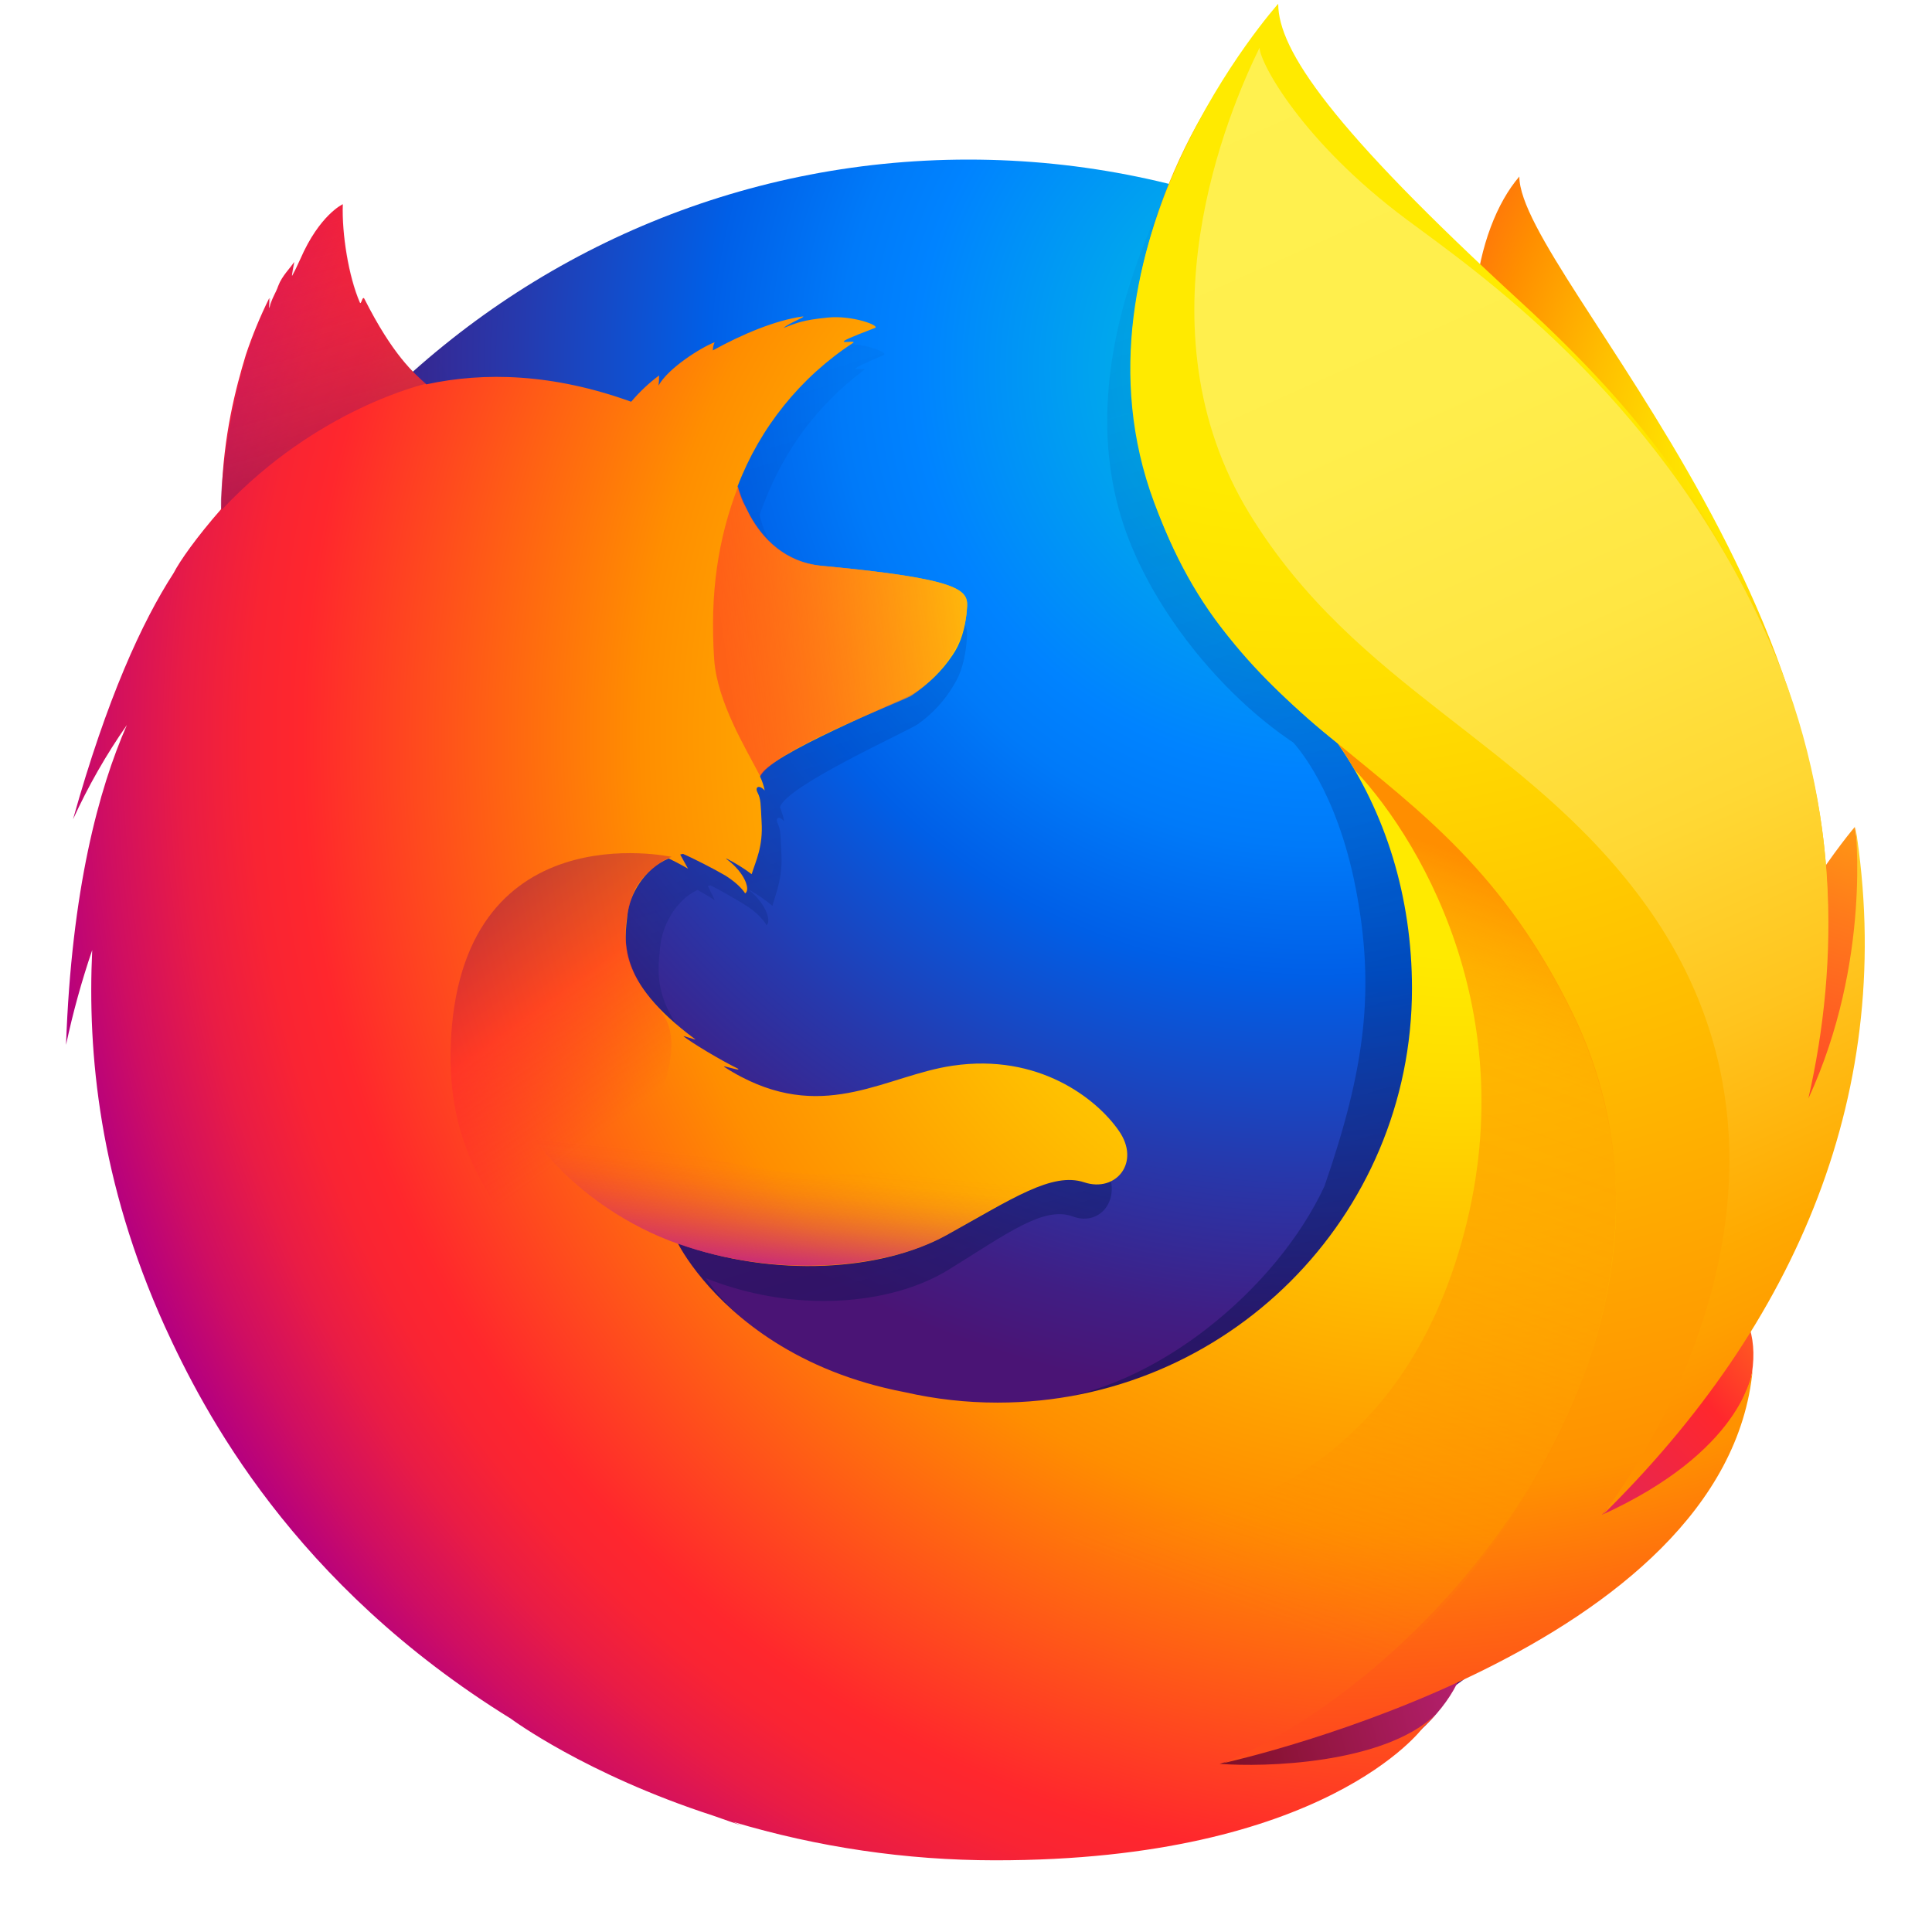
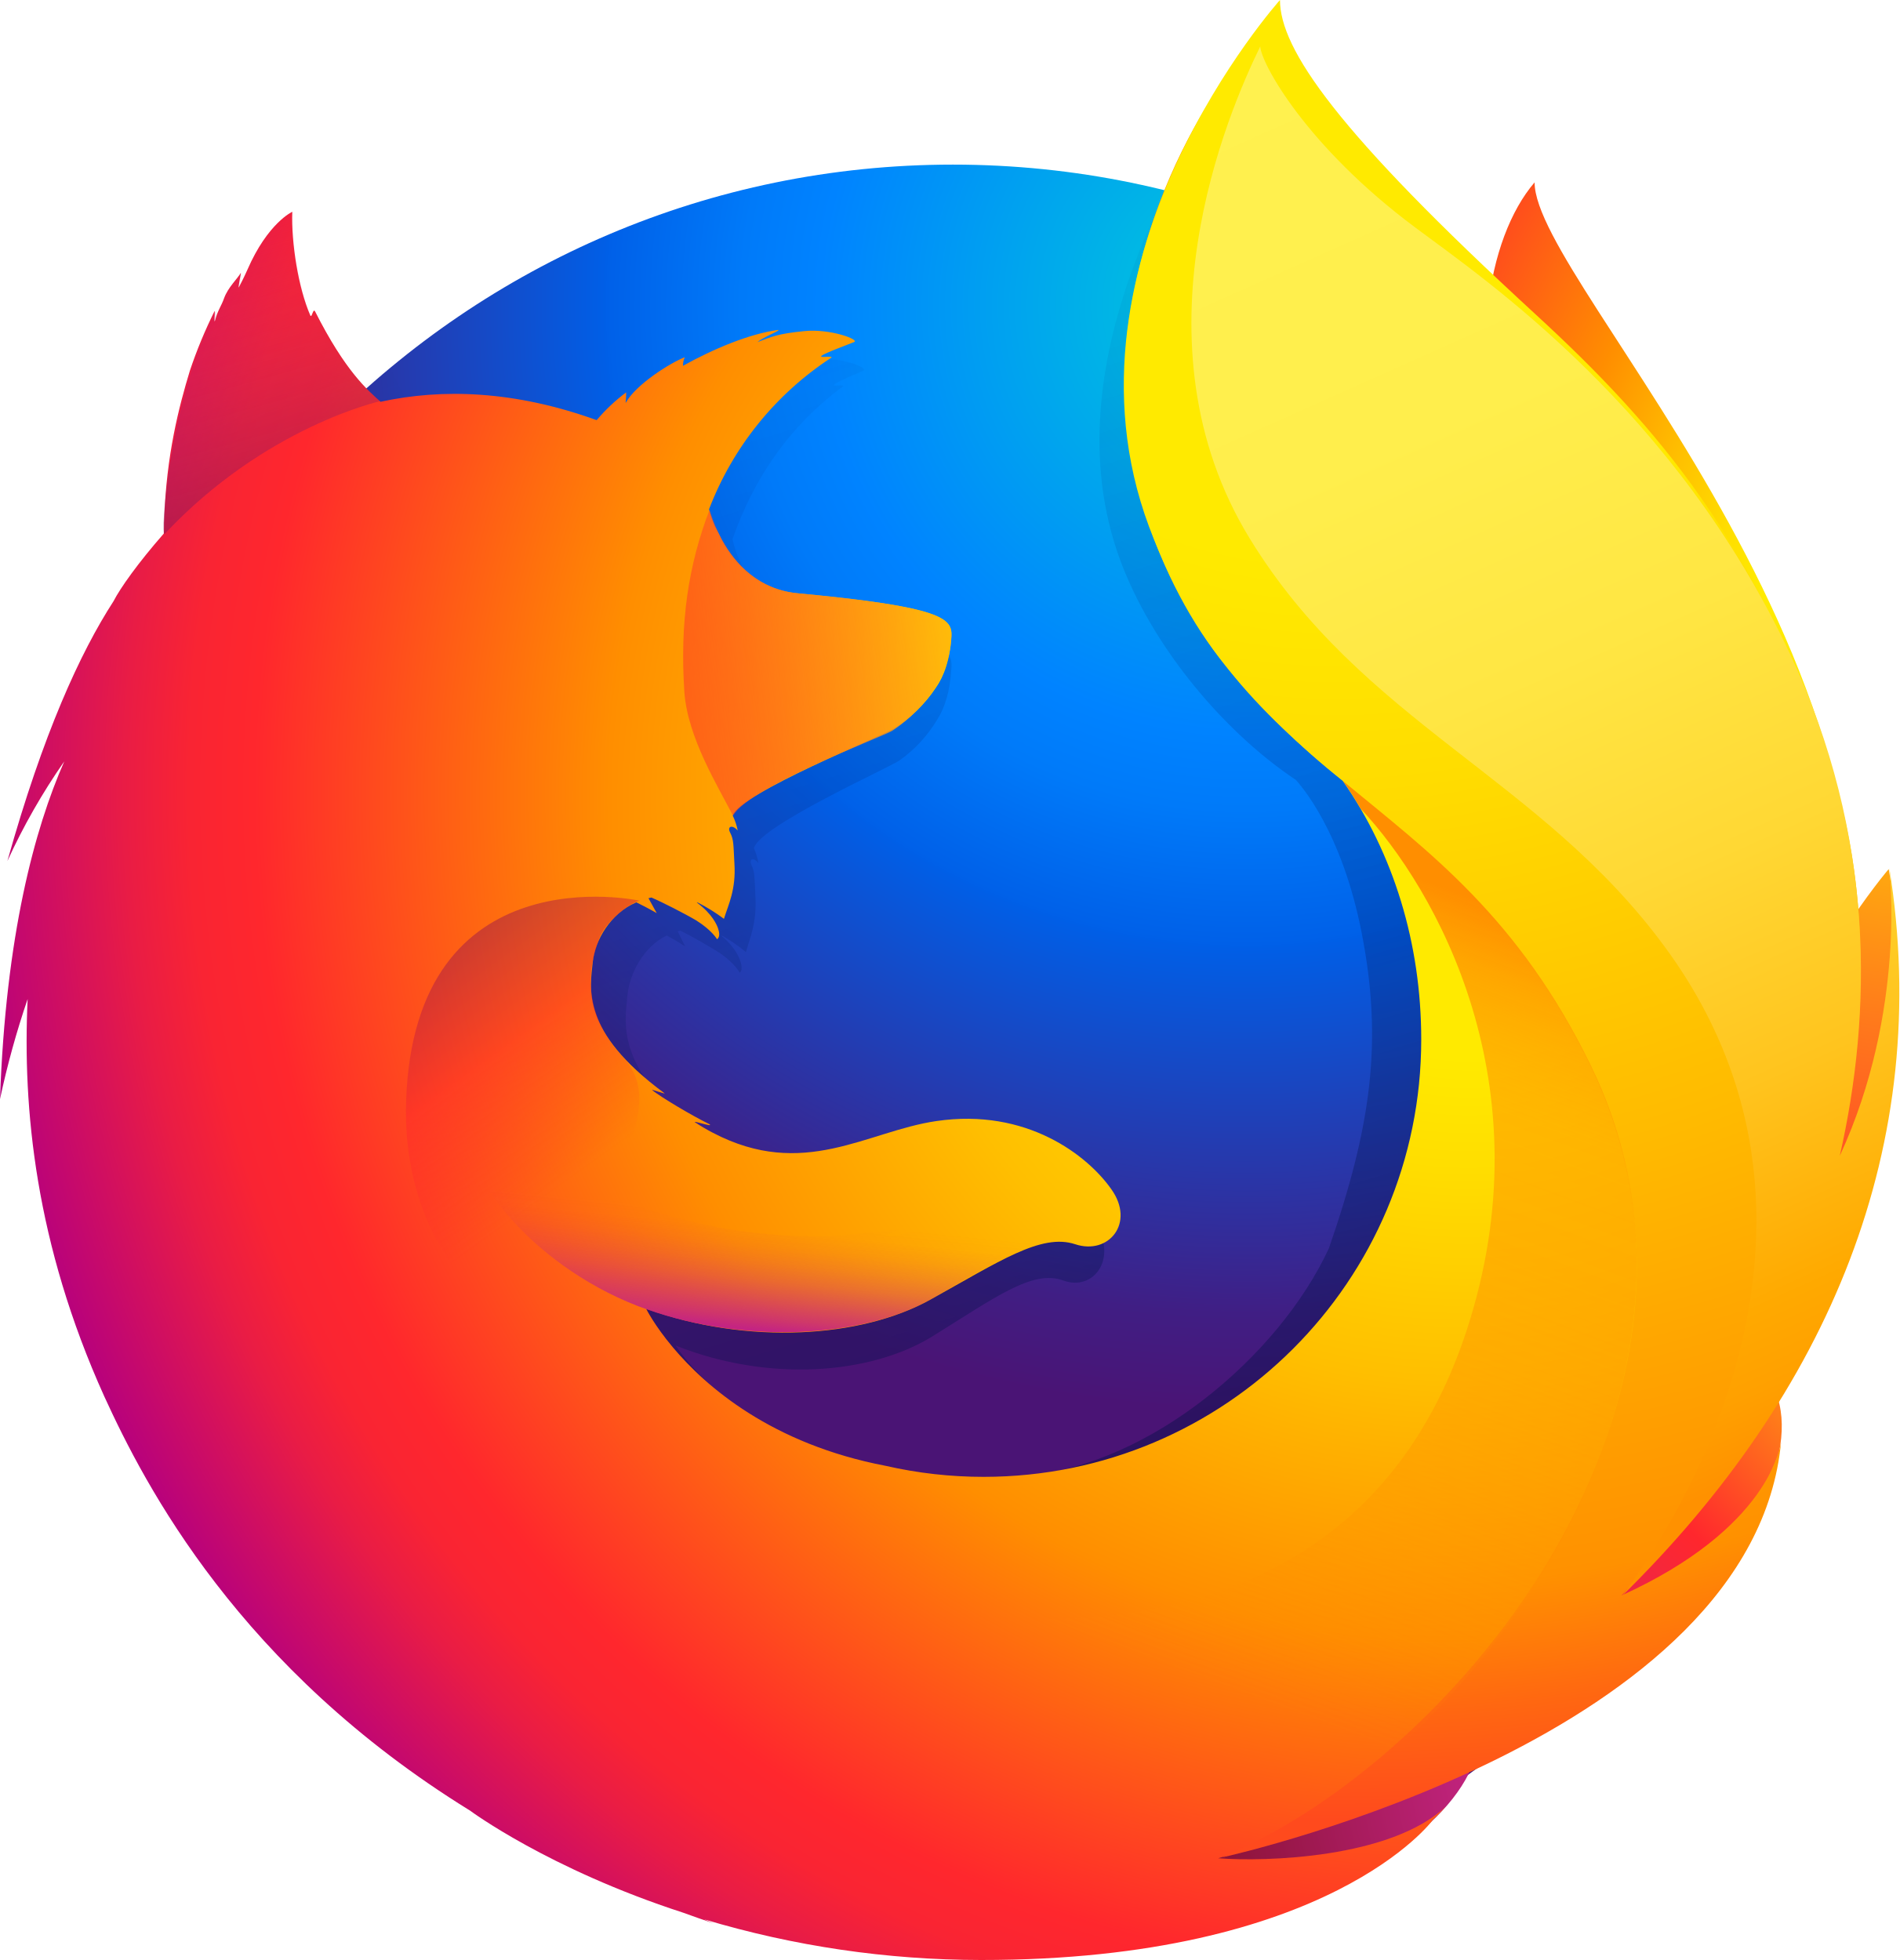
- <svg xmlns="http://www.w3.org/2000/svg" xmlns:xlink="http://www.w3.org/1999/xlink" viewBox="0 0 1024 1024">
+ <svg xmlns="http://www.w3.org/2000/svg" viewBox="0 0 953.37 984">
  <defs>
-     <radialGradient id="A" cx="-14480.522" cy="-8329.079" fx="-14509.281" r="450.875" gradientTransform="matrix(0.762, 0.034, -0.05, 1.12, 11560.893, 10069.103)" xlink:href="#O">
-       <stop offset=".045" stop-color="#ffea00" />
-       <stop offset=".12" stop-color="#ffde00" />
-       <stop offset=".254" stop-color="#ffbf00" />
-       <stop offset=".429" stop-color="#ff8e00" />
-       <stop offset=".769" stop-color="#ff272d" />
-       <stop offset=".872" stop-color="#e0255a" />
-       <stop offset=".953" stop-color="#cc2477" />
+     <radialGradient id="radial-gradient" cx="-14491.11" cy="9293.72" fx="-14519.876" r="450.88" gradientTransform="matrix(0.76, 0.03, 0.05, -1.12, 11485.79, 11147.95)" gradientUnits="userSpaceOnUse">
+       <stop offset="0.1" stop-color="#ffea00" />
+       <stop offset="0.17" stop-color="#ffde00" />
+       <stop offset="0.28" stop-color="#ffbf00" />
+       <stop offset="0.43" stop-color="#ff8e00" />
+       <stop offset="0.77" stop-color="#ff272d" />
+       <stop offset="0.87" stop-color="#e0255a" />
+       <stop offset="0.95" stop-color="#cc2477" />
      <stop offset="1" stop-color="#c42482" />
    </radialGradient>
-     <radialGradient id="B" cx="-7529.669" cy="-7921.608" r="791.229" gradientTransform="translate(9921.963 9899.103) scale(1.225 1.225)" xlink:href="#O">
+     <radialGradient id="radial-gradient-2" cx="-7587.48" cy="8863.48" r="791.23" gradientTransform="matrix(1.23, 0, 0, -1.23, 9957.91, 11055.45)" gradientUnits="userSpaceOnUse">
      <stop offset="0" stop-color="#00ccda" />
-       <stop offset=".22" stop-color="#0083ff" />
-       <stop offset=".261" stop-color="#007af9" />
-       <stop offset=".33" stop-color="#0060e8" />
-       <stop offset=".333" stop-color="#005fe7" />
-       <stop offset=".438" stop-color="#2639ad" />
-       <stop offset=".522" stop-color="#401e84" />
-       <stop offset=".566" stop-color="#4a1475" />
+       <stop offset="0.22" stop-color="#0083ff" />
+       <stop offset="0.26" stop-color="#007af9" />
+       <stop offset="0.33" stop-color="#0060e8" />
+       <stop offset="0.33" stop-color="#005fe7" />
+       <stop offset="0.44" stop-color="#2639ad" />
+       <stop offset="0.52" stop-color="#401e84" />
+       <stop offset="0.57" stop-color="#4a1475" />
    </radialGradient>
-     <linearGradient id="C" x1="575.669" y1="731.188" x2="384.231" y2="104.96" xlink:href="#O">
-       <stop offset="0" stop-color="#000f43" stop-opacity=".4" />
-       <stop offset=".485" stop-color="#001962" stop-opacity=".173" />
+     <linearGradient id="linear-gradient" x1="540.64" y1="254.8" x2="349.2" y2="881.03" gradientTransform="matrix(1, 0, 0, -1, 0, 984)" gradientUnits="userSpaceOnUse">
+       <stop offset="0" stop-color="#000f43" stop-opacity="0.4" />
+       <stop offset="0.48" stop-color="#001962" stop-opacity="0.17" />
      <stop offset="1" stop-color="#002079" stop-opacity="0" />
    </linearGradient>
-     <radialGradient id="D" cx="-8260.94" cy="-6516.556" r="266.886" gradientTransform="matrix(1.219, 0.123, -0.123, 1.219, 10296.265, 9597.23)" xlink:href="#O">
-       <stop offset=".003" stop-color="#ffea00" />
-       <stop offset=".497" stop-color="#ff272d" />
+     <radialGradient id="radial-gradient-3" cx="-8337.74" cy="7467.89" r="266.89" gradientTransform="matrix(1.22, 0.12, 0.12, -1.22, 10240.78, 10765.16)" gradientUnits="userSpaceOnUse">
+       <stop offset="0" stop-color="#ffea00" />
+       <stop offset="0.5" stop-color="#ff272d" />
      <stop offset="1" stop-color="#c42482" />
    </radialGradient>
-     <radialGradient id="E" cx="-8285.087" cy="-6772.468" r="445.678" gradientTransform="matrix(1.219, 0.123, -0.123, 1.219, 10296.265, 9597.23)" xlink:href="#O">
-       <stop offset=".003" stop-color="#ffe900" />
-       <stop offset=".157" stop-color="#ffaf0e" />
-       <stop offset=".316" stop-color="#ff7a1b" />
-       <stop offset=".472" stop-color="#ff4e26" />
-       <stop offset=".621" stop-color="#ff2c2e" />
-       <stop offset=".762" stop-color="#ff1434" />
-       <stop offset=".892" stop-color="#ff0538" />
+     <radialGradient id="radial-gradient-4" cx="-8361.89" cy="7723.8" r="445.68" gradientTransform="matrix(1.22, 0.12, 0.12, -1.22, 10240.78, 10765.16)" gradientUnits="userSpaceOnUse">
+       <stop offset="0" stop-color="#ffe900" />
+       <stop offset="0.16" stop-color="#ffaf0e" />
+       <stop offset="0.32" stop-color="#ff7a1b" />
+       <stop offset="0.47" stop-color="#ff4e26" />
+       <stop offset="0.62" stop-color="#ff2c2e" />
+       <stop offset="0.76" stop-color="#ff1434" />
+       <stop offset="0.89" stop-color="#ff0538" />
      <stop offset="1" stop-color="#ff0039" />
    </radialGradient>
-     <radialGradient id="F" cx="-8222.051" cy="-6359.332" r="408.958" gradientTransform="matrix(1.219, 0.123, -0.123, 1.219, 10296.265, 9597.23)" xlink:href="#O">
-       <stop offset=".003" stop-color="#ff272d" />
-       <stop offset=".497" stop-color="#c42482" />
-       <stop offset=".986" stop-color="#620700" />
+     <radialGradient id="radial-gradient-5" cx="-8298.85" cy="7310.66" r="408.96" gradientTransform="matrix(1.22, 0.12, 0.12, -1.22, 10240.78, 10765.16)" gradientUnits="userSpaceOnUse">
+       <stop offset="0" stop-color="#ff272d" />
+       <stop offset="0.5" stop-color="#c42482" />
+       <stop offset="0.99" stop-color="#620700" />
    </radialGradient>
-     <radialGradient id="G" cx="750.189" cy="396.041" fx="778.167" fy="382.212" r="782.18" xlink:href="#O">
-       <stop offset=".156" stop-color="#ffea00" />
-       <stop offset=".231" stop-color="#ffde00" />
-       <stop offset=".365" stop-color="#ffbf00" />
-       <stop offset=".541" stop-color="#ff8e00" />
-       <stop offset=".763" stop-color="#ff272d" />
-       <stop offset=".796" stop-color="#f92433" />
-       <stop offset=".841" stop-color="#e91c45" />
-       <stop offset=".893" stop-color="#cf0e62" />
-       <stop offset=".935" stop-color="#b5007f" />
+     <radialGradient id="radial-gradient-6" cx="715.19" cy="589.96" fx="743.167" fy="576.132" r="782.18" gradientTransform="matrix(1, 0, 0, -1, 0, 984)" gradientUnits="userSpaceOnUse">
+       <stop offset="0.16" stop-color="#ffea00" />
+       <stop offset="0.23" stop-color="#ffde00" />
+       <stop offset="0.37" stop-color="#ffbf00" />
+       <stop offset="0.54" stop-color="#ff8e00" />
+       <stop offset="0.76" stop-color="#ff272d" />
+       <stop offset="0.8" stop-color="#f92433" />
+       <stop offset="0.84" stop-color="#e91c45" />
+       <stop offset="0.89" stop-color="#cf0e62" />
+       <stop offset="0.94" stop-color="#b5007f" />
    </radialGradient>
-     <radialGradient id="H" cx="691.339" cy="3.289" r="923.615" xlink:href="#O">
-       <stop offset=".279" stop-color="#ffea00" />
-       <stop offset=".402" stop-color="#fd0" />
-       <stop offset=".63" stop-color="#ffba00" />
-       <stop offset=".856" stop-color="#ff9100" />
-       <stop offset=".933" stop-color="#ff6711" />
-       <stop offset=".994" stop-color="#ff4a1d" />
+     <radialGradient id="radial-gradient-7" cx="670.34" cy="952.71" r="891.45" gradientTransform="matrix(1, 0, 0, -1, 0, 984)" gradientUnits="userSpaceOnUse">
+       <stop offset="0.28" stop-color="#ffea00" />
+       <stop offset="0.4" stop-color="#fd0" />
+       <stop offset="0.63" stop-color="#ffba00" />
+       <stop offset="0.86" stop-color="#ff9100" />
+       <stop offset="0.93" stop-color="#ff6711" />
+       <stop offset="0.99" stop-color="#ff4a1d" />
    </radialGradient>
-     <linearGradient id="I" x1="214.099" y1="356.871" x2="569.651" y2="303.489" xlink:href="#O">
-       <stop offset="0" stop-color="#c42482" stop-opacity=".5" />
-       <stop offset=".474" stop-color="#ff272d" stop-opacity=".5" />
-       <stop offset=".486" stop-color="#ff2c2c" stop-opacity=".513" />
-       <stop offset=".675" stop-color="#ff7a1a" stop-opacity=".72" />
-       <stop offset=".829" stop-color="#ffb20d" stop-opacity=".87" />
-       <stop offset=".942" stop-color="#ffd605" stop-opacity=".964" />
+     <linearGradient id="linear-gradient-2" x1="-9023.45" y1="7636.92" x2="-8716.42" y2="7715.18" gradientTransform="matrix(1.22, 0.12, 0.12, -1.22, 10240.78, 10765.16)" gradientUnits="userSpaceOnUse">
+       <stop offset="0" stop-color="#c42482" stop-opacity="0.5" />
+       <stop offset="0.47" stop-color="#ff272d" stop-opacity="0.5" />
+       <stop offset="0.49" stop-color="#ff2c2c" stop-opacity="0.51" />
+       <stop offset="0.68" stop-color="#ff7a1a" stop-opacity="0.72" />
+       <stop offset="0.83" stop-color="#ffb20d" stop-opacity="0.87" />
+       <stop offset="0.94" stop-color="#ffd605" stop-opacity="0.96" />
      <stop offset="1" stop-color="#ffe302" />
    </linearGradient>
-     <linearGradient id="J" x1="178.625" y1="261.874" x2="138.311" y2="117.269" xlink:href="#O">
-       <stop offset="0" stop-color="#891551" stop-opacity=".6" />
+     <linearGradient id="linear-gradient-3" x1="188.87" y1="2081.23" x2="134.3" y2="2221.08" gradientTransform="matrix(0.99, 0.1, 0.1, -0.99, -250.09, 2306.15)" gradientUnits="userSpaceOnUse">
+       <stop offset="0" stop-color="#891551" stop-opacity="0.6" />
      <stop offset="1" stop-color="#c42482" stop-opacity="0" />
    </linearGradient>
-     <linearGradient id="K" x1="255.486" y1="470.966" x2="338.435" y2="586.729" xlink:href="#O">
-       <stop offset=".005" stop-color="#891551" stop-opacity=".5" />
-       <stop offset=".484" stop-color="#ff272d" stop-opacity=".5" />
+     <linearGradient id="linear-gradient-4" x1="-38.43" y1="278.04" x2="55.68" y2="171.16" gradientTransform="matrix(0.99, 0.1, 0.1, -0.99, 229.04, 745.74)" gradientUnits="userSpaceOnUse">
+       <stop offset="0.01" stop-color="#891551" stop-opacity="0.5" />
+       <stop offset="0.48" stop-color="#ff272d" stop-opacity="0.5" />
      <stop offset="1" stop-color="#ff272d" stop-opacity="0" />
    </linearGradient>
-     <linearGradient id="L" x1="414.081" y1="673.632" x2="421.626" y2="599.232" xlink:href="#O">
+     <linearGradient id="linear-gradient-5" x1="142.46" y1="93.68" x2="142.53" y2="168.46" gradientTransform="matrix(0.99, 0.1, 0.1, -0.99, 229.04, 745.74)" gradientUnits="userSpaceOnUse">
      <stop offset="0" stop-color="#c42482" />
-       <stop offset=".083" stop-color="#c42482" stop-opacity=".8" />
-       <stop offset=".206" stop-color="#c42482" stop-opacity=".565" />
-       <stop offset=".328" stop-color="#c42482" stop-opacity=".362" />
-       <stop offset=".447" stop-color="#c42482" stop-opacity=".204" />
-       <stop offset=".562" stop-color="#c42482" stop-opacity=".09" />
-       <stop offset=".673" stop-color="#c42482" stop-opacity=".023" />
-       <stop offset=".773" stop-color="#c42482" stop-opacity="0" />
+       <stop offset="0.08" stop-color="#c42482" stop-opacity="0.81" />
+       <stop offset="0.21" stop-color="#c42482" stop-opacity="0.57" />
+       <stop offset="0.33" stop-color="#c42482" stop-opacity="0.36" />
+       <stop offset="0.45" stop-color="#c42482" stop-opacity="0.2" />
+       <stop offset="0.56" stop-color="#c42482" stop-opacity="0.09" />
+       <stop offset="0.67" stop-color="#c42482" stop-opacity="0.02" />
+       <stop offset="0.77" stop-color="#c42482" stop-opacity="0" />
    </linearGradient>
-     <linearGradient id="M" x1="655.531" y1="38.12" x2="961.187" y2="721.615" xlink:href="#O">
+     <linearGradient id="linear-gradient-6" x1="620.52" y1="947.88" x2="926.18" y2="264.39" gradientTransform="matrix(1, 0, 0, -1, 0, 984)" gradientUnits="userSpaceOnUse">
      <stop offset="0" stop-color="#fff14f" />
-       <stop offset=".268" stop-color="#ffee4c" />
-       <stop offset=".452" stop-color="#ffe643" />
-       <stop offset=".612" stop-color="#ffd834" />
-       <stop offset=".757" stop-color="#ffc41e" />
-       <stop offset=".892" stop-color="#ffab02" />
-       <stop offset=".902" stop-color="#ffa900" />
-       <stop offset=".949" stop-color="#ffa000" />
+       <stop offset="0.27" stop-color="#ffee4c" />
+       <stop offset="0.45" stop-color="#ffe643" />
+       <stop offset="0.61" stop-color="#ffd834" />
+       <stop offset="0.76" stop-color="#ffc41e" />
+       <stop offset="0.89" stop-color="#ffab02" />
+       <stop offset="0.9" stop-color="#ffa900" />
+       <stop offset="0.95" stop-color="#ffa000" />
      <stop offset="1" stop-color="#ff9100" />
    </linearGradient>
-     <linearGradient id="N" x1="715.885" y1="431.21" x2="571.098" y2="819.96" xlink:href="#O">
+     <linearGradient id="linear-gradient-7" x1="680.88" y1="554.79" x2="536.1" y2="166.04" gradientTransform="matrix(1, 0, 0, -1, 0, 984)" gradientUnits="userSpaceOnUse">
      <stop offset="0" stop-color="#ff8e00" />
-       <stop offset=".04" stop-color="#ff8e00" stop-opacity=".858" />
-       <stop offset=".084" stop-color="#ff8e00" stop-opacity=".73" />
-       <stop offset=".13" stop-color="#ff8e00" stop-opacity=".628" />
-       <stop offset=".178" stop-color="#ff8e00" stop-opacity=".557" />
-       <stop offset=".227" stop-color="#ff8e00" stop-opacity=".514" />
-       <stop offset=".282" stop-color="#ff8e00" stop-opacity=".5" />
-       <stop offset=".389" stop-color="#ff8e00" stop-opacity=".478" />
-       <stop offset=".524" stop-color="#ff8e00" stop-opacity=".416" />
-       <stop offset=".676" stop-color="#ff8e00" stop-opacity=".314" />
-       <stop offset=".838" stop-color="#ff8e00" stop-opacity=".172" />
+       <stop offset="0.04" stop-color="#ff8e00" stop-opacity="0.86" />
+       <stop offset="0.08" stop-color="#ff8e00" stop-opacity="0.73" />
+       <stop offset="0.13" stop-color="#ff8e00" stop-opacity="0.63" />
+       <stop offset="0.18" stop-color="#ff8e00" stop-opacity="0.56" />
+       <stop offset="0.23" stop-color="#ff8e00" stop-opacity="0.51" />
+       <stop offset="0.28" stop-color="#ff8e00" stop-opacity="0.5" />
+       <stop offset="0.39" stop-color="#ff8e00" stop-opacity="0.48" />
+       <stop offset="0.52" stop-color="#ff8e00" stop-opacity="0.42" />
+       <stop offset="0.68" stop-color="#ff8e00" stop-opacity="0.31" />
+       <stop offset="0.84" stop-color="#ff8e00" stop-opacity="0.17" />
      <stop offset="1" stop-color="#ff8e00" stop-opacity="0" />
    </linearGradient>
-     <linearGradient id="O" gradientUnits="userSpaceOnUse" />
  </defs>
-   <path d="M805.285 93.558c-23.947 27.884-35.1 90.64-10.818 154.256s61.5 49.8 84.7 114.673c30.623 85.6 16.37 200.59 16.37 200.59s36.814 106.61 62.468-6.633c56.783-212.703-152.72-410.506-152.72-462.885z" fill="url(#A)" />
-   <path d="M513.072 976.638c245.236 0 443.9-199.74 443.9-446.028S758.308 84.583 513.3 84.583 69.65 284.322 69.65 530.6c-.475 246.527 198.423 446.028 443.422 446.028z" fill="url(#B)" />
-   <path d="M845.675 805.636a246.888 246.888 0 0 1-30.123 18.183 704 704 0 0 0 38.3-62.961c9.46-10.47 18.126-20.648 25.188-31.653 3.437-5.407 7.313-12.08 11.416-19.82 24.92-44.9 52.4-117.563 53.18-192.2v-.18l.014-5.515a257.6 257.6 0 0 0-5.712-55.748l.556 4.29-.644-3.314c.366 2.034.66 4 .976 5.983 5.094 43.217 1.466 85.372-16.682 116.45-.286.454-.58.88-.87 1.323 9.4-47.234 12.558-99.387 2.088-151.6 0 0-4.187-25.383-35.376-102.44-17.952-44.353-49.833-80.716-78-107.207-24.7-30.546-47.114-51.045-59.475-64.06-25.82-27.19-36.643-47.57-41.087-60.867-3.853-1.932-53.135-49.807-57.05-51.63-21.51 33.352-89.162 137.675-56.98 235.146 14.584 44.172 51.467 90.017 90.067 115.736 1.695 1.936 22.97 25.042 33.086 77.157C728.992 524.55 723.5 566.564 702 628.692c-25.286 54.505-90.067 108.388-150.724 113.9-129.676 11.78-177.15-65.108-177.15-65.108 46.336 18.525 97.568 14.65 128.724-4.556 31.4-19.425 50.394-33.827 65.8-28.148 15.2 5.653 27.3-10.756 16.442-27.767a78.5 78.5 0 0 0-79.4-34.573c-31.433 5.11-60.226 30.01-101.412 5.894a85.528 85.528 0 0 1-7.729-5.062c-2.715-1.785 8.826 2.717 6.133.688-8.015-4.354-22.2-13.842-25.88-17.217-.613-.562 6.22 2.18 5.606 1.616-38.5-31.712-33.7-53.134-32.5-66.57.97-10.75 7.964-24.523 19.75-30.1 5.693 3.107 9.24 5.48 9.24 5.48l-3.74-7.576c.46-.2.9-.147 1.358-.342 4.664 2.25 14.977 8.1 20.407 11.667 7.072 4.988 9.326 9.436 9.326 9.436s1.862-1.025.485-5.375c-.5-1.784-2.647-7.453-9.652-13.174l.438.05a81.2 81.2 0 0 1 11.867 8.241c1.975-7.18 5.527-14.68 4.746-28.092-.477-9.43-.257-11.873-1.92-15.515-1.488-3.128.834-4.348 3.418-1.1a32.826 32.826 0 0 0-2.208-7.4l.022-.244c3.225-11.236 68.248-40.46 72.98-43.877a67.355 67.355 0 0 0 19.132-20.8c3.617-5.763 6.337-13.848 7-26.112.355-8.844-3.76-14.734-69.507-21.618-17.98-1.77-28.53-14.8-34.526-26.823-1.094-2.6-2.21-4.937-3.325-7.282a58 58 0 0 1-2.558-8.431c10.75-30.873 28.8-56.977 55.367-76.7 1.447-1.318-5.782.338-4.336-.98 1.687-1.538 12.706-5.977 14.787-6.977 2.542-1.2-10.882-6.9-22.732-5.512-12.07 1.36-14.632 2.8-21.073 5.53 2.673-2.66 11.173-6.15 9.18-6.126-13.01 1.995-29.18 9.558-43 18.124a10.731 10.731 0 0 1 .835-4.348c-6.44 2.732-22.26 13.788-26.865 23.142a44.329 44.329 0 0 0 .266-5.4 84.483 84.483 0 0 0-13.195 13.818l-.24.22c-37.358-15.05-70.233-16.024-98.053-9.276-6.086-6.112-9.06-1.644-22.907-32.07-.94-1.832.722 1.81 0 0-2.278-5.9 1.39 7.872 0 0-23.284 18.372-53.92 39.193-68.626 53.9-.182.586 17.156-4.9 0 0-6.008 1.716-5.6 5.28-6.513 37.5-.22 2.443-.025 5.18-.223 7.378-11.748 14.968-19.75 27.643-22.775 34.21-15.193 26.18-31.926 66.992-48.146 131.55a334.364 334.364 0 0 1 25.784-50.401C96.712 434.632 83.673 488.443 81.066 571.3a483.614 483.614 0 0 1 12.533-50.66 473.038 473.038 0 0 0 34.74 201.061c9.33 22.82 24.76 57.455 51.03 95.4 82.533 86.84 198.945 140.9 327.852 140.9 134.572.001 255.415-58.878 338.455-152.375z" fill="url(#C)" />
-   <path d="M746.1 868.708c162.87-18.86 234.97-186.7 142.38-190-83.633-2.673-219.527 198.9-142.38 190z" fill="url(#D)" />
-   <path d="M900.207 644.424c112.056-65.214 82.84-206.08 82.84-206.08s-43.246 50.238-72.625 130.32c-29.02 79.3-77.584 115.148-10.214 75.76z" fill="url(#E)" />
-   <path d="M544.474 952.062c156.227 49.85 290.5-73.22 207.733-114.32-75.25-37.066-281.883 90.748-207.733 114.32z" fill="url(#F)" />
-   <path d="M911.85 704.234c3.8-5.363 8.94-22.535 13.48-30.21C952.91 629.5 953.106 594 953.106 593.187c16.66-83.22 15.148-117.2 4.9-180.043-8.25-50.6-44.322-123.092-75.57-158-32.2-35.965-9.514-24.247-40.692-50.518-27.327-30.293-53.823-60.29-68.253-72.355C669.215 45.094 671.57 26.577 673.58 23.42l-1.472 1.643C670.872 20.14 670 16 670 16s-57 57-69 152c-7.834 62.02 15.383 126.676 49 168a381.367 381.367 0 0 0 59 58v-.026c25.4 36.477 39.38 81.49 39.38 129.91 0 121.244-98.34 219.53-219.652 219.53a220.455 220.455 0 0 1-49.134-5.519c-57.236-10.908-90.288-39.78-106.772-59.382-9.447-11.234-13.464-19.423-13.464-19.423 51.283 18.37 107.986 14.528 142.468-4.518 34.75-19.265 55.774-33.546 72.837-27.915 16.82 5.606 30.21-10.667 18.2-27.536-11.77-16.845-42.4-40.97-87.878-34.286-34.79 5.067-66.657 29.76-112.24 5.845a96.313 96.313 0 0 1-8.554-5.02c-3.005-1.77 9.768 2.695 6.787.682-8.87-4.318-24.573-13.728-28.643-17.074-.68-.557 6.883 2.16 6.2 1.6-42.62-31.45-37.3-52.693-35.96-66.018 1.073-10.66 8.814-24.32 21.86-29.86 6.3 3.08 10.226 5.433 10.226 5.433l-4.14-7.513c.51-.194.994-.145 1.5-.34 5.162 2.232 16.576 8.03 22.586 11.57 7.827 4.947 10.322 9.358 10.322 9.358s2.06-1.016.536-5.33c-.557-1.77-2.93-7.39-10.682-13.065l.485.05a90.851 90.851 0 0 1 13.134 8.173c2.186-7.12 6.118-14.557 5.253-27.86-.528-9.352-.284-11.775-2.124-15.386-1.647-3.1.924-4.312 3.782-1.088a30.038 30.038 0 0 0-2.444-7.343l.025-.242c3.57-11.143 75.535-40.125 80.773-43.513a70.31 70.31 0 0 0 21.175-20.63c4-5.715 7.014-13.733 7.748-25.895.246-5.48-1.44-9.817-20.5-13.965-11.44-2.5-29.136-4.913-56.433-7.474-19.9-1.756-31.577-14.676-38.212-26.6-1.21-2.57-2.445-4.9-3.68-7.222a53.108 53.108 0 0 1-2.831-8.36 158.47 158.47 0 0 1 61.279-76.063c1.6-1.308-6.4.335-4.8-.972 1.868-1.525 14.063-5.927 16.367-6.92 2.813-1.186-12.044-6.84-25.16-5.466-13.357 1.35-16.194 2.776-23.323 5.486 2.96-2.64 12.366-6.1 10.16-6.075-14.4 1.978-32.3 9.48-47.6 17.973a9.676 9.676 0 0 1 .924-4.312c-7.13 2.71-24.637 13.674-29.734 22.95a39.488 39.488 0 0 0 .294-5.354 88.678 88.678 0 0 0-14.6 13.7l-.267.218c-41.347-14.925-77.732-15.89-108.522-9.2-6.736-6.06-17.566-15.226-32.892-45.4-1.04-1.817-1.6 3.755-2.4 1.96-5.955-13.813-9.553-36.444-8.962-52.046 0 0-12.318 5.614-22.513 29.06-1.893 4.215-3.107 6.54-4.32 8.865-.558.678 1.265-7.7.974-7.244-1.772 3-6.356 7.192-8.37 12.618-1.384 4.02-3.325 6.273-4.564 11.288l-.29.46c-.1-1.478.367-6.08.027-5.137a236.1 236.1 0 0 0-12.308 29.841c-5.49 18.046-11.88 42.6-12.892 74.565-.244 2.423-.027 5.136-.247 7.317-13 14.844-21.858 27.413-25.207 33.928-16.807 25.97-35.327 66.445-53.28 130.468a319.143 319.143 0 0 1 28.538-49.989C52.316 418.253 37.885 471.618 35 553.8a438.522 438.522 0 0 1 13.872-50.24c-2.578 54.8 3.805 122.74 38.45 199.393 20.57 45.087 67.92 136.65 183.62 208.1l-.01.007s39.36 29.3 107.017 51.26l15.234 5.333c-1.622-.655-3.19-1.344-4.715-2.052a484.883 484.883 0 0 0 138.8 20.4c175.18.15 226.846-70.2 226.846-70.2l-.513.377q3.708-3.49 7.143-7.257c-27.64 26.1-90.715 27.832-114.3 25.95 40.223-11.813 66.69-21.806 118.175-41.52q9.037-3.35 18.482-7.64l2.052-.936 3.747-1.744a349.205 349.205 0 0 0 70.262-43.987c51.7-41.3 62.95-81.557 68.83-108.1-.82 2.544-3.375 8.475-5.17 12.316-13.315 28.482-42.84 45.96-74.908 60.948a688.993 688.993 0 0 0 42.388-62.434c10.467-10.383 13.733-26.625 21.55-37.54z" fill="url(#G)" />
-   <path d="M848.92 802.982c21.08-23.24 40-49.824 54.35-79.968 36.9-77.582 93.952-206.58 49.018-341.306C916.775 275.225 868.016 217 806.107 160.122 705.563 67.756 677.482 26.52 677.482 2c0 0-116.09 129.41-65.742 264.38S765.2 396.405 833.42 537.255C913.694 703 768.47 883.87 648.375 934.493c7.353-1.633 266.97-60.383 280.614-208.882-.31 2.73-6.16 43.803-80.068 77.37z" fill="url(#H)" />
-   <path d="M512.592 321.373c.393-8.77-4.156-14.66-76.682-21.463-29.84-2.755-41.265-30.334-44.748-41.94-10.6 27.565-14.99 56.5-12.636 91.477 1.6 22.92 17.01 47.52 24.37 61.965 0 0 1.636-2.126 2.39-2.912 13.86-14.43 71.936-36.42 77.392-39.54 6.014-3.8 28.903-20.523 29.913-47.585z" fill="url(#I)" />
-   <path d="M193.314 158.47c-1.04-1.818-1.6 3.754-2.4 1.96-5.955-13.813-9.578-36.2-8.72-52.022 0 0-12.318 5.614-22.513 29.06-1.893 4.215-3.107 6.54-4.32 8.865-.558.678 1.265-7.7.974-7.244-1.77 3-6.355 7.192-8.346 12.375-1.65 4.24-3.35 6.515-4.613 11.772-.39 1.43.392-6.323.052-5.38-23.71 45.825-28.237 115.114-25.738 112.184 50.478-53.9 108.325-66.683 108.325-66.683-6.155-4.534-19.528-17.625-32.7-44.89z" fill="url(#J)" />
-   <path d="M384.844 722.1c-69.724-29.77-148.992-71.755-146-167.138 4.075-125.62 117.145-100.79 117.145-100.79-4.267 1.04-15.675 9.162-19.718 17.82-4.273 10.827-12.07 35.276 11.55 60.9 37.09 40.192-76.2 95.356 98.663 199.567 4.4 2.4-40.99-1.43-61.64-10.358z" fill="url(#K)" />
-   <path d="M360.074 659.5c49.442 17.207 107.04 14.19 141.523-4.858 23.085-12.85 52.7-33.434 70.922-28.353-15.777-6.236-27.726-9.15-42.1-9.862-2.448 0-5.382-.052-8.048-.32a136.228 136.228 0 0 0-15.757.863c-8.9.818-18.766 6.433-27.735 5.532-.485-.05 8.7-3.774 7.953-3.605-4.752.99-9.915 1.205-15.37 1.88-3.467.386-6.45.82-9.89.963-102.982 8.733-190.017-55.813-190.017-55.813-7.408 24.95 33.166 74.3 88.52 93.572z" fill="url(#L)" />
-   <path d="M848.738 803.646C952.9 701.376 1005.6 577.06 983.32 437.627c0 0 8.9 71.5-24.848 144.628 16.213-71.393 18.1-160.114-24.975-251.988C876.005 207.636 781.45 143.11 745.35 116.19c-54.695-40.79-77.368-82.32-77.777-90.89-16.34 33.477-65.766 148.2-5.3 247 56.64 92.564 145.865 120.04 208.328 204.947 115.075 156.42-21.854 326.4-21.854 326.4z" fill="url(#M)" />
-   <path d="M833.814 537.55C797.412 462.35 751.978 429.55 709 394c5 7 6.232 9.473 9 14 37.827 40.316 93.607 138.656 53.1 262.107-76.23 232.375-381.143 122.95-413.1 92.212 12.932 134.49 238.036 198.845 384.6 111.63C826 795 893.468 660.788 833.814 537.55z" fill="url(#N)" />
+   <g id="Layer_2" data-name="Layer 2">
+     <g id="Layer_1-2" data-name="Layer 1">
+       <g id="Layer_2-2" data-name="Layer 2">
+         <g id="Firefox_-_Large" data-name="Firefox - Large">
+           <path d="M770.28,91.56c-23.95,27.88-35.1,90.64-10.82,154.26s61.5,49.8,84.7,114.67c30.62,85.6,16.37,200.59,16.37,200.59s36.81,106.61,62.47-6.63C979.79,341.74,770.28,143.94,770.28,91.56Z" style="fill:url(#radial-gradient)" />
+           <path id="_Path_" data-name=" Path " d="M478.07,974.64c245.24,0,443.9-199.74,443.9-446s-198.66-446-443.66-446S34.65,282.32,34.65,528.61C34.18,775.14,233.07,974.64,478.07,974.64Z" style="fill:url(#radial-gradient-2)" />
+           <path d="M810.67,803.64a246.8,246.8,0,0,1-30.12,18.18,705.31,705.31,0,0,0,38.3-63c9.46-10.47,18.13-20.65,25.19-31.65,3.44-5.41,7.31-12.08,11.42-19.82,24.92-44.9,52.4-117.56,53.18-192.2v-5.66a257.25,257.25,0,0,0-5.71-55.75c.2,1.43.38,2.86.56,4.29-.22-1.1-.41-2.21-.64-3.31.37,2,.66,4,1,6,5.09,43.22,1.47,85.37-16.68,116.45-.29.45-.58.88-.87,1.32,9.41-47.23,12.56-99.39,2.09-151.6,0,0-4.19-25.38-35.38-102.44-18-44.35-49.83-80.72-78-107.21-24.69-30.55-47.11-51-59.47-64.06C689.72,126,678.9,105.61,674.45,92.31c-3.85-1.93-53.14-49.81-57.05-51.63-21.51,33.35-89.16,137.67-57,235.15,14.58,44.17,51.47,90,90.07,115.74,1.69,1.94,23,25,33.09,77.16,10.45,53.85,5,95.86-16.54,158C641.73,681.24,577,735.12,516.3,740.63c-129.67,11.78-177.15-65.11-177.15-65.11C385.49,694,436.72,690.17,467.87,671c31.4-19.43,50.39-33.83,65.81-28.15C548.86,648.43,561,632,550.1,615a78.5,78.5,0,0,0-79.4-34.57c-31.43,5.11-60.23,30-101.41,5.89a86.29,86.29,0,0,1-7.73-5.06c-2.71-1.79,8.83,2.72,6.13.69-8-4.35-22.2-13.84-25.88-17.22-.61-.56,6.22,2.18,5.61,1.62-38.51-31.71-33.7-53.13-32.49-66.57,1-10.75,8-24.52,19.75-30.11,5.69,3.11,9.24,5.48,9.24,5.48s-2.43-5-3.74-7.58c.46-.2.9-.15,1.36-.34,4.66,2.25,15,8.1,20.41,11.67,7.07,5,9.33,9.44,9.33,9.44s1.86-1,.48-5.37c-.5-1.78-2.65-7.45-9.65-13.17h.44A81.61,81.61,0,0,1,374.42,478c2-7.18,5.53-14.68,4.75-28.09-.48-9.43-.26-11.87-1.92-15.51-1.49-3.13.83-4.35,3.42-1.1a32.5,32.5,0,0,0-2.21-7.4v-.24c3.23-11.24,68.25-40.46,73-43.88A67.2,67.2,0,0,0,470.59,361c3.62-5.76,6.34-13.85,7-26.11.36-8.84-3.76-14.73-69.51-21.62-18-1.77-28.53-14.8-34.53-26.82-1.09-2.59-2.21-4.94-3.33-7.28a57.68,57.68,0,0,1-2.56-8.43c10.75-30.87,28.81-57,55.37-76.7,1.45-1.32-5.78.34-4.34-1,1.69-1.54,12.71-6,14.79-7,2.54-1.2-10.88-6.9-22.73-5.51-12.07,1.36-14.63,2.8-21.07,5.53,2.67-2.66,11.17-6.15,9.18-6.13-13,2-29.18,9.56-43,18.12a10.66,10.66,0,0,1,.83-4.35c-6.44,2.73-22.26,13.79-26.87,23.14a44.29,44.29,0,0,0,.27-5.4,84.17,84.17,0,0,0-13.19,13.82l-.24.22c-37.36-15-70.23-16-98.05-9.28-6.09-6.11-9.06-1.64-22.91-32.07-.94-1.83.72,1.81,0,0-2.28-5.9,1.39,7.87,0,0-23.28,18.37-53.92,39.19-68.63,53.89-.18.59,17.16-4.9,0,0-6,1.72-5.6,5.28-6.51,37.5-.22,2.44,0,5.18-.22,7.38-11.75,15-19.75,27.64-22.78,34.21-15.19,26.18-31.93,67-48.15,131.55A334.82,334.82,0,0,1,75.2,398.36C61.71,432.63,48.67,486.44,46.07,569.3A482.08,482.08,0,0,1,58.6,518.64,473,473,0,0,0,93.33,719.71c9.33,22.82,24.76,57.46,51,95.4C226.9,902,343.31,956,472.21,956,606.79,956,727.64,897.13,810.67,803.64Z" style="fill:url(#linear-gradient)" />
+           <path d="M711.1,866.71c162.87-18.86,235-186.7,142.38-190C769.85,674,634,875.61,711.1,866.71Z" style="fill:url(#radial-gradient-3)" />
+           <path d="M865.21,642.42C977.26,577.21,948,436.34,948,436.34s-43.25,50.24-72.62,130.32C846.4,646,797.84,681.81,865.21,642.42Z" style="fill:url(#radial-gradient-4)" />
+           <path d="M509.47,950.06C665.7,999.91,800,876.84,717.21,835.74,642,798.68,435.32,926.49,509.47,950.06Z" style="fill:url(#radial-gradient-5)" />
+           <path d="M876.85,702.23c3.8-5.36,8.94-22.53,13.48-30.21,27.58-44.52,27.78-80,27.78-80.84,16.66-83.22,15.15-117.2,4.9-180-8.25-50.6-44.32-123.09-75.57-158-32.2-36-9.51-24.25-40.69-50.52-27.33-30.29-53.82-60.29-68.25-72.36C634.22,43.09,636.57,24.58,638.58,21.42c-.34.37-.84.92-1.47,1.64C635.87,18.14,635,14,635,14s-57,57-69,152c-7.83,62,15.38,126.68,49,168a381.62,381.62,0,0,0,59,58h0c25.4,36.48,39.38,81.49,39.38,129.91,0,121.24-98.34,219.53-219.65,219.53a220.14,220.14,0,0,1-49.13-5.52c-57.24-10.92-90.3-39.8-106.78-59.41-9.45-11.23-13.46-19.42-13.46-19.42,51.28,18.37,108,14.53,142.47-4.52,34.75-19.26,55.77-33.55,72.84-27.92,16.82,5.61,30.21-10.67,18.2-27.54-11.77-16.85-42.4-41-87.88-34.29-34.79,5.07-66.66,29.76-112.24,5.84a97.34,97.34,0,0,1-8.55-5c-3-1.77,9.77,2.69,6.79.68-8.87-4.32-24.57-13.73-28.64-17.07-.68-.56,6.88,2.16,6.2,1.6-42.62-31.45-37.3-52.69-36-66,1.07-10.66,8.81-24.32,21.86-29.86,6.3,3.08,10.23,5.43,10.23,5.43s-2.69-4.92-4.14-7.51c.51-.19,1-.15,1.5-.34,5.16,2.23,16.58,8,22.59,11.57,7.83,4.95,10.32,9.36,10.32,9.36s2.06-1,.54-5.33c-.56-1.77-2.93-7.39-10.68-13.07h.48a91.65,91.65,0,0,1,13.13,8.17c2.19-7.12,6.12-14.56,5.25-27.86-.53-9.35-.28-11.78-2.12-15.39-1.65-3.1.92-4.31,3.78-1.09a29.73,29.73,0,0,0-2.44-7.34v-.24c3.57-11.14,75.53-40.12,80.77-43.51a70.24,70.24,0,0,0,21.17-20.63c4-5.72,7-13.73,7.75-25.89.25-5.48-1.44-9.82-20.5-14-11.44-2.49-29.14-4.91-56.43-7.47-19.9-1.76-31.58-14.68-38.21-26.6-1.21-2.57-2.45-4.9-3.68-7.22a53.41,53.41,0,0,1-2.83-8.36,158.47,158.47,0,0,1,61.28-76.06c1.6-1.31-6.4.33-4.8-1,1.87-1.52,14.06-5.93,16.37-6.92,2.81-1.19-12-6.84-25.16-5.47-13.36,1.35-16.19,2.78-23.32,5.49,3-2.64,12.37-6.1,10.16-6.08-14.4,2-32.3,9.48-47.6,18a9.72,9.72,0,0,1,.92-4.31c-7.13,2.71-24.64,13.67-29.73,23a39.79,39.79,0,0,0,.29-5.35,88.55,88.55,0,0,0-14.6,13.7l-.27.22C258.14,196,221.75,195,191,201.72c-6.74-6.06-17.57-15.23-32.89-45.4-1-1.82-1.6,3.75-2.4,2-6-13.81-9.55-36.44-9-52,0,0-12.32,5.61-22.51,29.06-1.89,4.21-3.11,6.54-4.32,8.87-.56.68,1.27-7.7,1-7.24-1.77,3-6.36,7.19-8.37,12.62-1.38,4-3.32,6.27-4.56,11.29l-.29.46c-.1-1.48.37-6.08,0-5.14A235.4,235.4,0,0,0,95.34,186c-5.49,18-11.88,42.61-12.89,74.57-.24,2.42,0,5.14-.25,7.32-13,14.83-21.86,27.39-25.2,33.91-16.81,26-35.33,66.44-53.29,130.46a319.35,319.35,0,0,1,28.54-50C17.32,416.25,2.89,469.62,0,551.8a436.92,436.92,0,0,1,13.87-50.24C11.29,556.36,17.68,624.3,52.32,701c20.57,45,67.92,136.6,183.62,208h0s39.36,29.3,107,51.26c5,1.81,10.06,3.6,15.23,5.33q-2.43-1-4.71-2A484.9,484.9,0,0,0,492.27,984c175.18.15,226.85-70.2,226.85-70.2l-.51.38q3.71-3.49,7.14-7.26c-27.64,26.08-90.75,27.84-114.3,26,40.22-11.81,66.69-21.81,118.17-41.52q9-3.36,18.48-7.64l2-.94c1.25-.58,2.49-1.13,3.75-1.74a349.3,349.3,0,0,0,70.26-44c51.7-41.3,63-81.56,68.83-108.1-.82,2.54-3.37,8.47-5.17,12.32-13.31,28.48-42.84,46-74.91,61a689.05,689.05,0,0,0,42.38-62.44C865.77,729.39,869,713.15,876.85,702.23Z" style="fill:url(#radial-gradient-6)" />
+           <path d="M813.92,801c21.08-23.24,40-49.82,54.35-80,36.9-77.58,94-206.58,49-341.31C881.77,273.22,833,215,771.11,158.12,670.56,65.76,642.48,24.52,642.48,0c0,0-116.09,129.41-65.74,264.38s153.46,130,221.68,270.87c80.27,165.74-64.95,346.61-185,397.24,7.35-1.63,267-60.38,280.61-208.88C893.68,726.34,887.83,767.41,813.92,801Z" style="fill:url(#radial-gradient-7)" />
+           <path d="M477.59,319.37c.39-8.77-4.16-14.66-76.68-21.46-29.84-2.76-41.26-30.33-44.75-41.94-10.61,27.56-15,56.49-12.64,91.48,1.61,22.92,17,47.52,24.37,62,0,0,1.64-2.13,2.39-2.91,13.86-14.43,71.94-36.42,77.39-39.54C453.69,363.16,476.58,346.44,477.59,319.37Z" style="fill:url(#linear-gradient-2)" />
+           <path d="M158.31,156.47c-1-1.82-1.6,3.75-2.4,2-6-13.81-9.58-36.2-8.72-52,0,0-12.32,5.61-22.51,29.06-1.89,4.21-3.11,6.54-4.32,8.86-.56.68,1.27-7.7,1-7.24-1.77,3-6.36,7.19-8.35,12.38-1.65,4.24-3.35,6.52-4.61,11.77-.39,1.43.39-6.32,0-5.38C84.72,201.68,80.19,271,82.69,268,133.17,214.14,191,201.36,191,201.36c-6.15-4.53-19.53-17.63-32.7-44.89Z" style="fill:url(#linear-gradient-3)" />
+           <path d="M349.84,720.1c-69.72-29.77-149-71.75-146-167.14C207.92,427.35,321,452.18,321,452.18c-4.27,1-15.68,9.16-19.72,17.82-4.27,10.83-12.07,35.28,11.55,60.9,37.09,40.19-76.2,95.36,98.66,199.57,4.41,2.4-41-1.43-61.64-10.36Z" style="fill:url(#linear-gradient-4)" />
+           <path d="M325.07,657.5c49.44,17.21,107,14.19,141.52-4.86,23.09-12.85,52.7-33.43,70.92-28.35-15.78-6.24-27.73-9.15-42.1-9.86-2.45,0-5.38,0-8-.32a136,136,0,0,0-15.76.86c-8.9.82-18.77,6.43-27.74,5.53-.48,0,8.7-3.77,8-3.61-4.75,1-9.92,1.21-15.37,1.88-3.47.39-6.45.82-9.89,1-103,8.73-190-55.81-190-55.81-7.41,25,33.17,74.3,88.52,93.57Z" style="fill:url(#linear-gradient-5)" />
+           <path d="M813.74,801.65c104.16-102.27,156.86-226.58,134.58-366,0,0,8.9,71.5-24.85,144.63,16.21-71.39,18.1-160.11-25-252C841,205.64,746.45,141.11,710.35,114.19,655.66,73.4,633,31.87,632.57,23.3c-16.34,33.48-65.77,148.2-5.31,247,56.64,92.56,145.86,120,208.33,205C950.67,631.67,813.74,801.65,813.74,801.65Z" style="fill:url(#linear-gradient-6)" />
+           <path d="M798.81,535.55C762.41,460.35,717,427.55,674,392c5,7,6.23,9.47,9,14,37.83,40.32,93.61,138.66,53.11,262.11C659.88,900.48,355,791.06,323,760.32,335.93,894.81,561,959.16,707.6,872,791,793,858.47,658.79,798.81,535.55Z" style="fill:url(#linear-gradient-7)" />
+         </g>
+       </g>
+     </g>
+   </g>
</svg>
